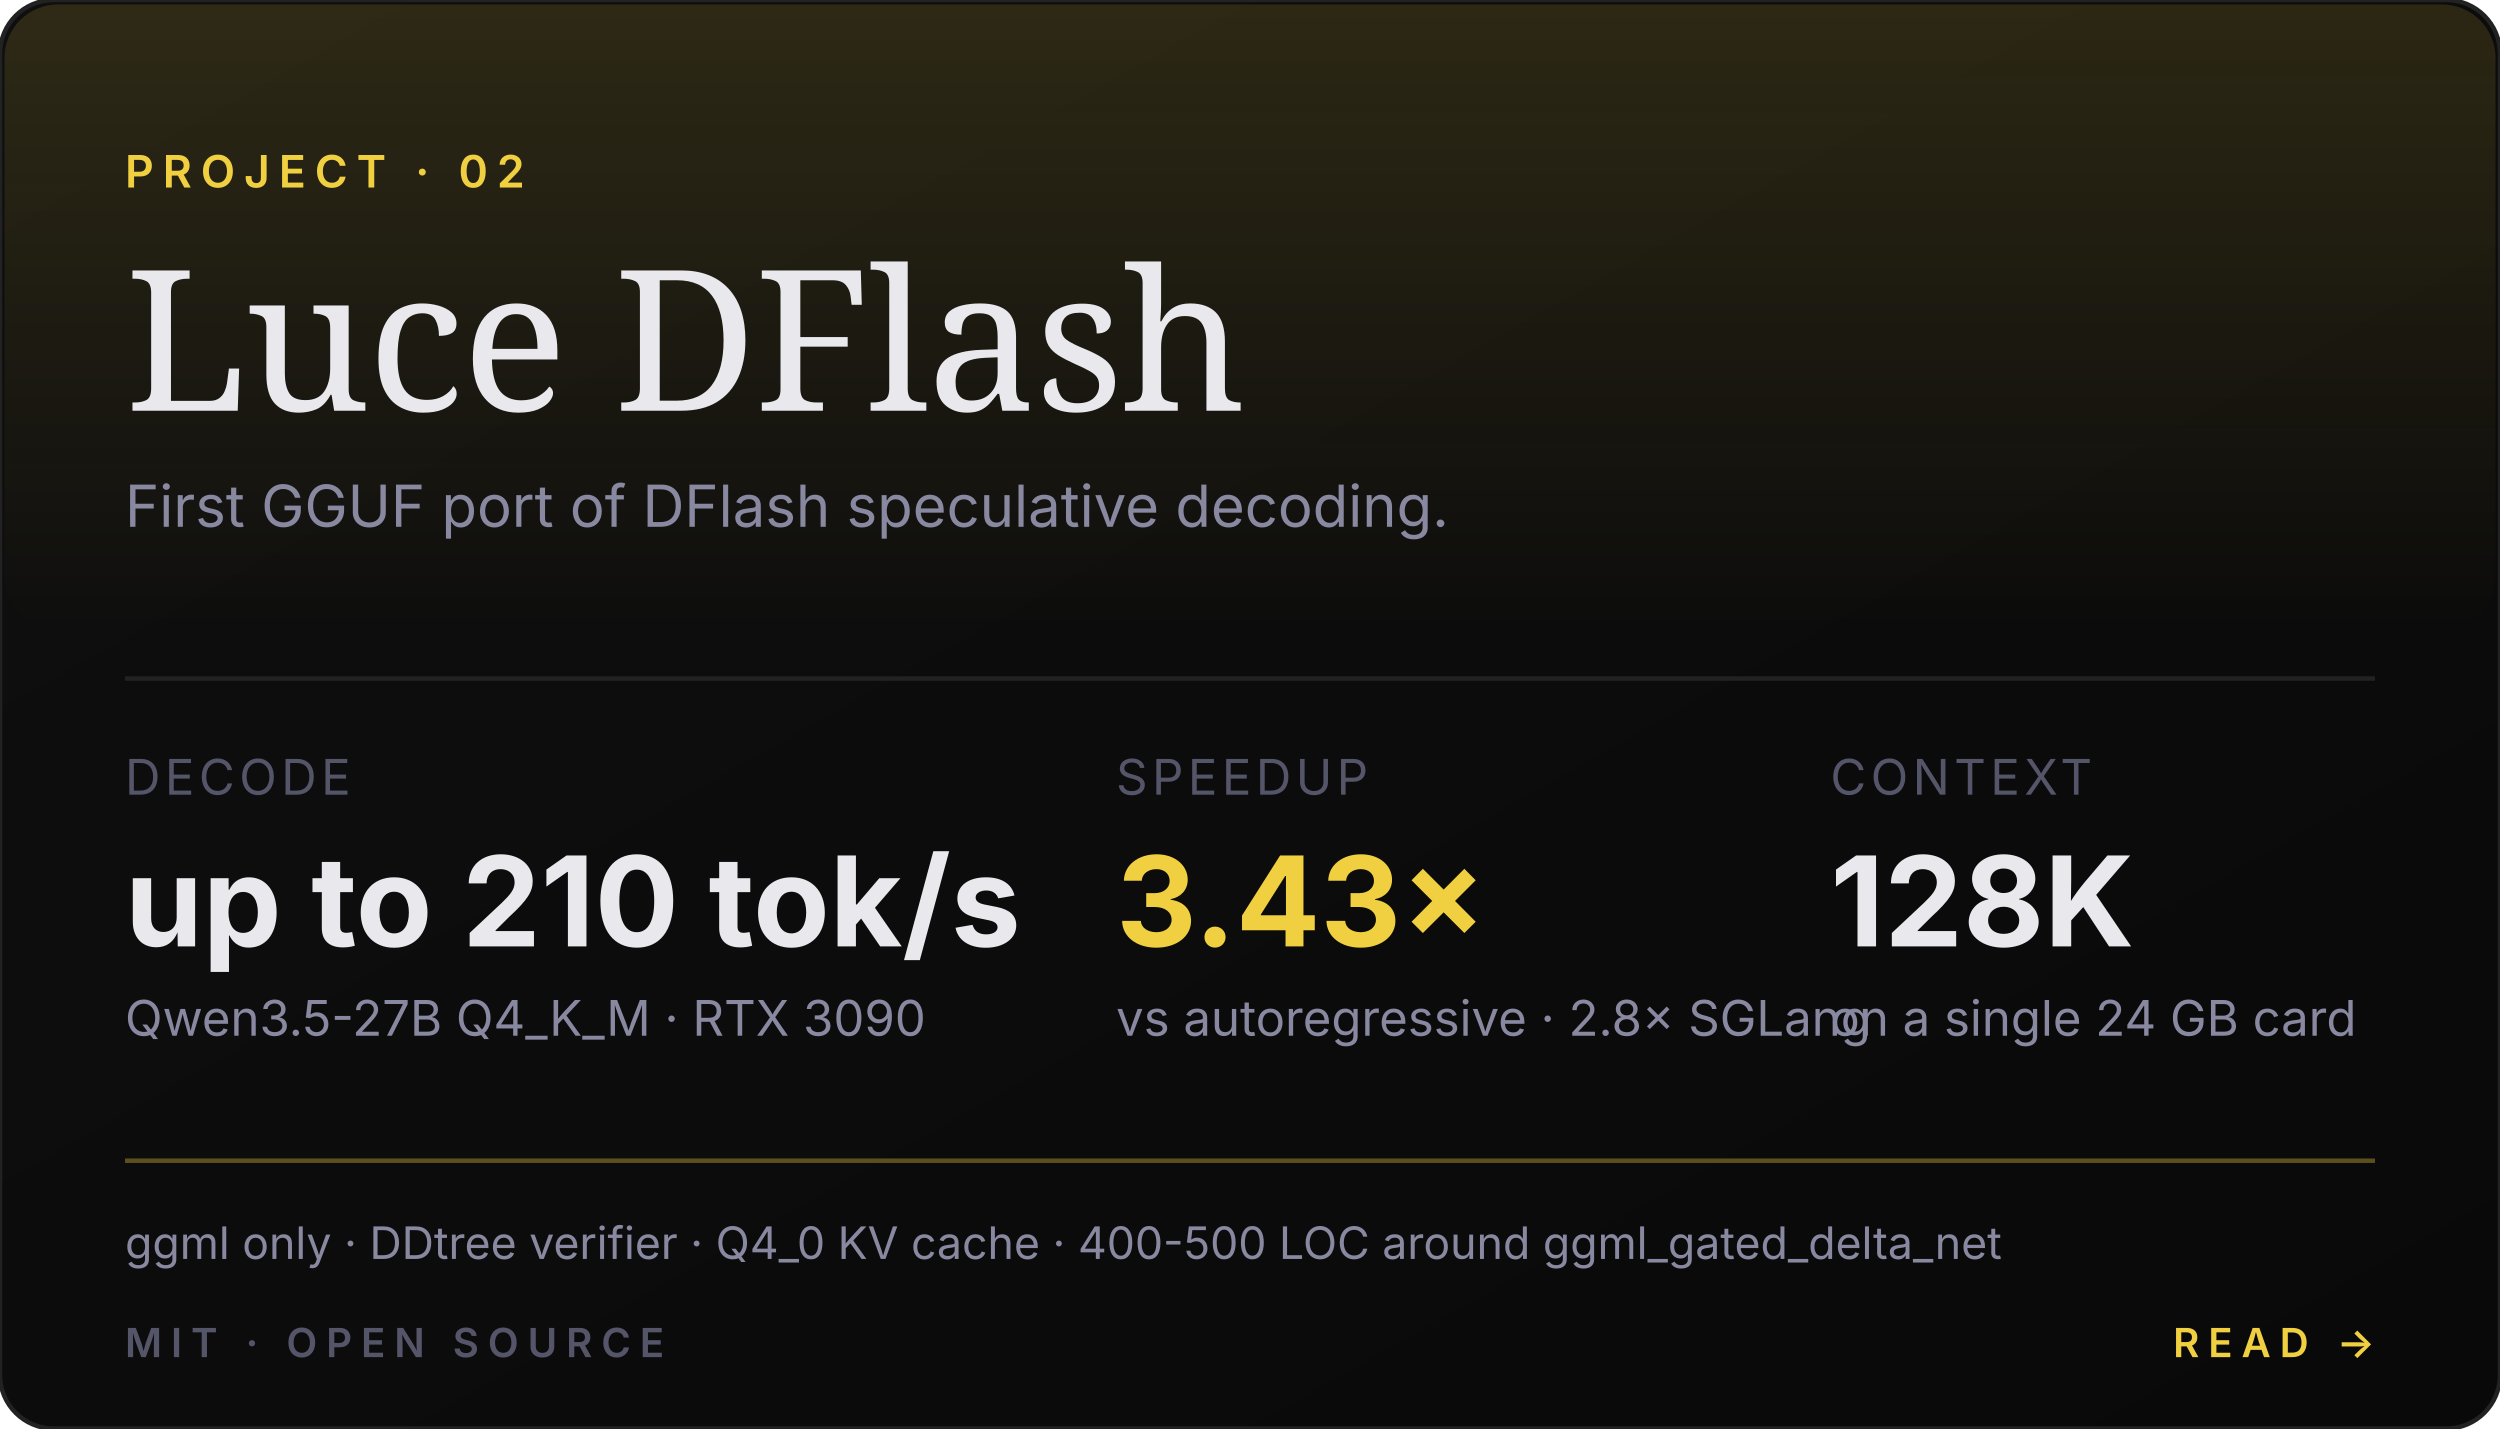
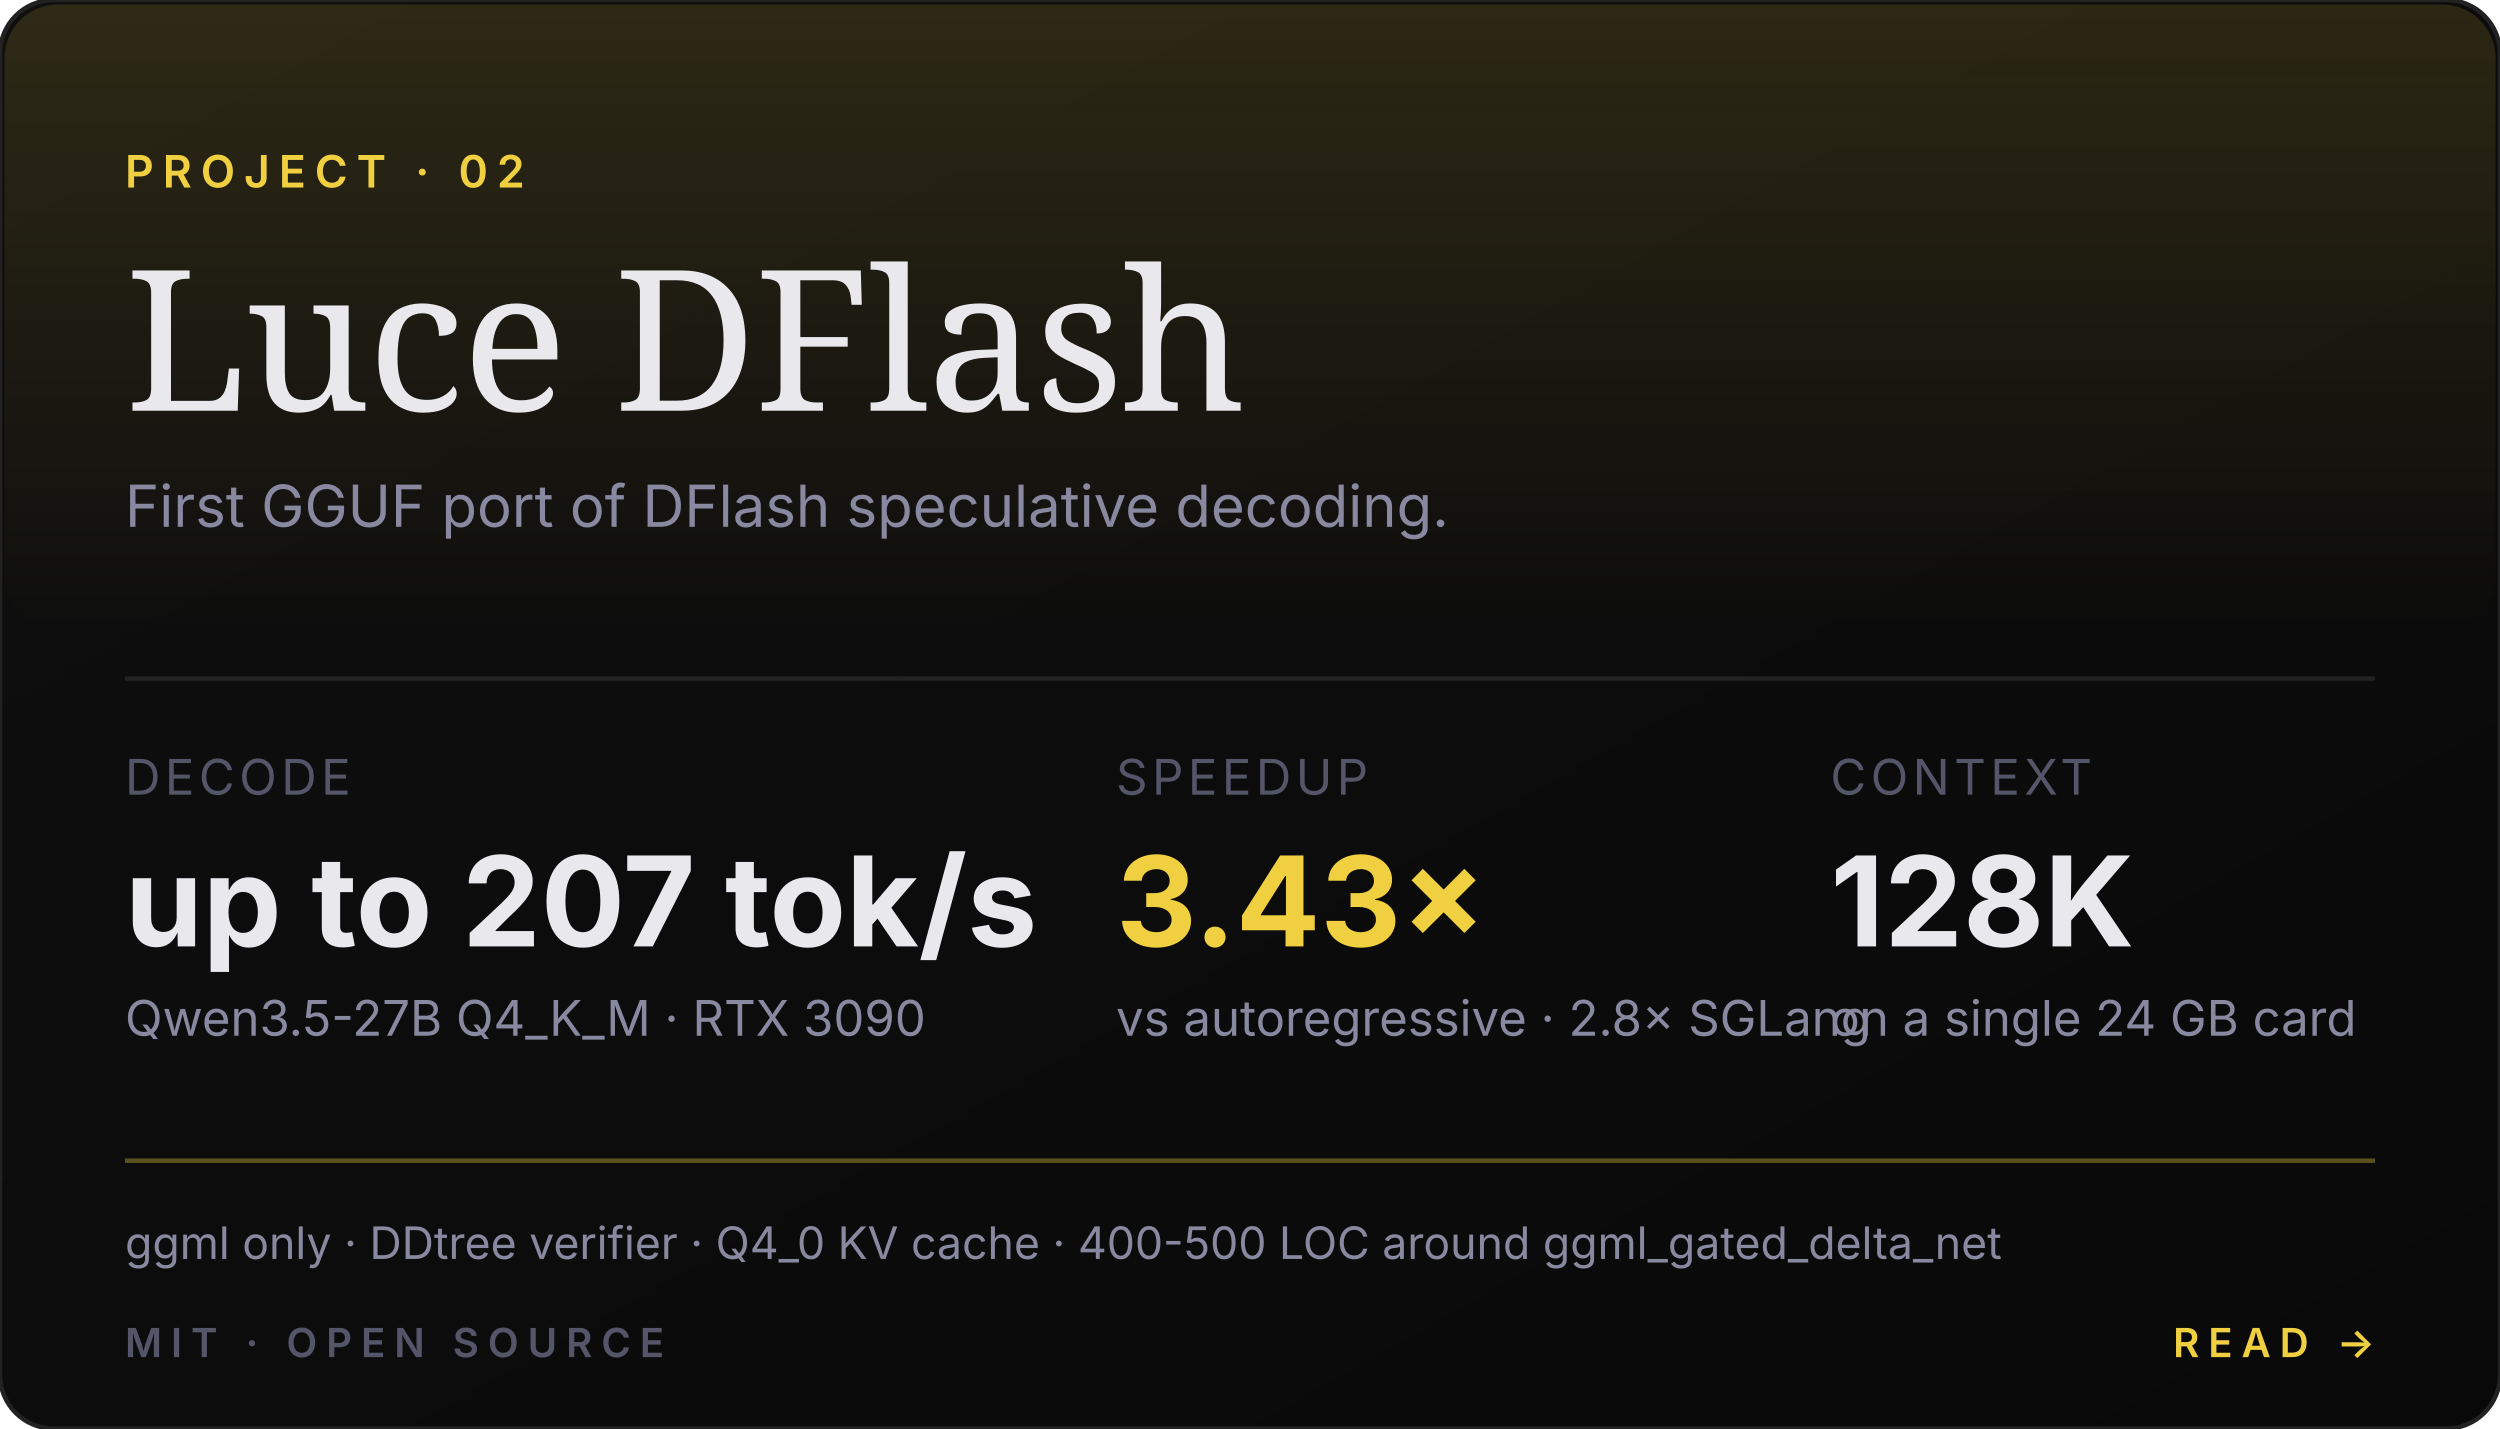
- <svg xmlns="http://www.w3.org/2000/svg" viewBox="0 0 560 320" role="img" aria-label="DFlash — up to 210 tok/s Qwen3.5-27B on a single RTX 3090">
+ <svg xmlns="http://www.w3.org/2000/svg" viewBox="0 0 560 320" role="img" aria-label="DFlash — up to 207 tok/s Qwen3.5-27B on a single RTX 3090">
  <defs>
    <linearGradient id="df-bg" x1="0" x2="1" y1="0" y2="1">
      <stop offset="0" stop-color="#0f0f0f" />
      <stop offset="1" stop-color="#090909" />
    </linearGradient>
    <linearGradient id="df-glow" x1="0" x2="0" y1="0" y2="1">
      <stop offset="0" stop-color="#f0d040" stop-opacity="0.14" />
      <stop offset="1" stop-color="#f0d040" stop-opacity="0" />
    </linearGradient>
  </defs>
  <rect width="560" height="320" rx="12" fill="url(#df-bg)" stroke="#222222" stroke-width="1" />
  <rect x="1" y="1" width="558" height="140" rx="12" fill="url(#df-glow)" />
  <g font-family="'Inter', ui-sans-serif, system-ui, sans-serif" fill="#f0d040" font-size="10" font-weight="600" letter-spacing="2">
    <text x="28" y="42">PROJECT · 02</text>
  </g>
  <g>
    <text x="28" y="92" font-family="'Instrument Serif', Georgia, serif" font-size="44" fill="#e8e8ed" letter-spacing="-0.5">Luce DFlash</text>
    <text x="28" y="118" font-family="'Inter', ui-sans-serif, system-ui, sans-serif" font-size="13" fill="#8888a0">First GGUF port of DFlash speculative decoding.</text>
  </g>
  <g stroke="#222222" stroke-width="1">
    <line x1="28" y1="152" x2="532" y2="152" />
  </g>
  <g font-family="'Inter', ui-sans-serif, system-ui, sans-serif">
    <text x="28" y="178" font-size="11" fill="#55556a" letter-spacing="1">DECODE</text>
-     <text x="28" y="212" font-size="28" font-weight="700" fill="#e8e8ed">up to 210 tok/s</text>
+     <text x="28" y="212" font-size="28" font-weight="700" fill="#e8e8ed">up to 207 tok/s</text>
    <text x="28" y="232" font-size="11" fill="#8888a0">Qwen3.5-27B Q4_K_M · RTX 3090</text>
    <text x="250" y="178" font-size="11" fill="#55556a" letter-spacing="1">SPEEDUP</text>
    <text x="250" y="212" font-size="28" font-weight="700" fill="#f0d040">3.43×</text>
    <text x="250" y="232" font-size="11" fill="#8888a0">vs autoregressive · 2.8× SGLang</text>
    <text x="410" y="178" font-size="11" fill="#55556a" letter-spacing="1">CONTEXT</text>
    <text x="410" y="212" font-size="28" font-weight="700" fill="#e8e8ed">128K</text>
    <text x="410" y="232" font-size="11" fill="#8888a0">on a single 24 GB card</text>
  </g>
  <g stroke="#f0d040" stroke-width="1" fill="none" opacity="0.35">
    <line x1="28" y1="260" x2="532" y2="260" />
  </g>
  <g font-family="'Inter', ui-sans-serif, system-ui, sans-serif" font-size="10" fill="#8888a0">
    <text x="28" y="282">ggml only · DDtree verifier · Q4_0 KV cache · 400-500 LOC around ggml_gated_delta_net</text>
  </g>
  <g fill="#55556a" font-family="'Inter', ui-sans-serif, system-ui, sans-serif" font-size="9" font-weight="600" letter-spacing="2">
    <text x="28" y="304">MIT · OPEN SOURCE</text>
    <text x="532" y="304" text-anchor="end" fill="#f0d040">READ →</text>
  </g>
</svg>
